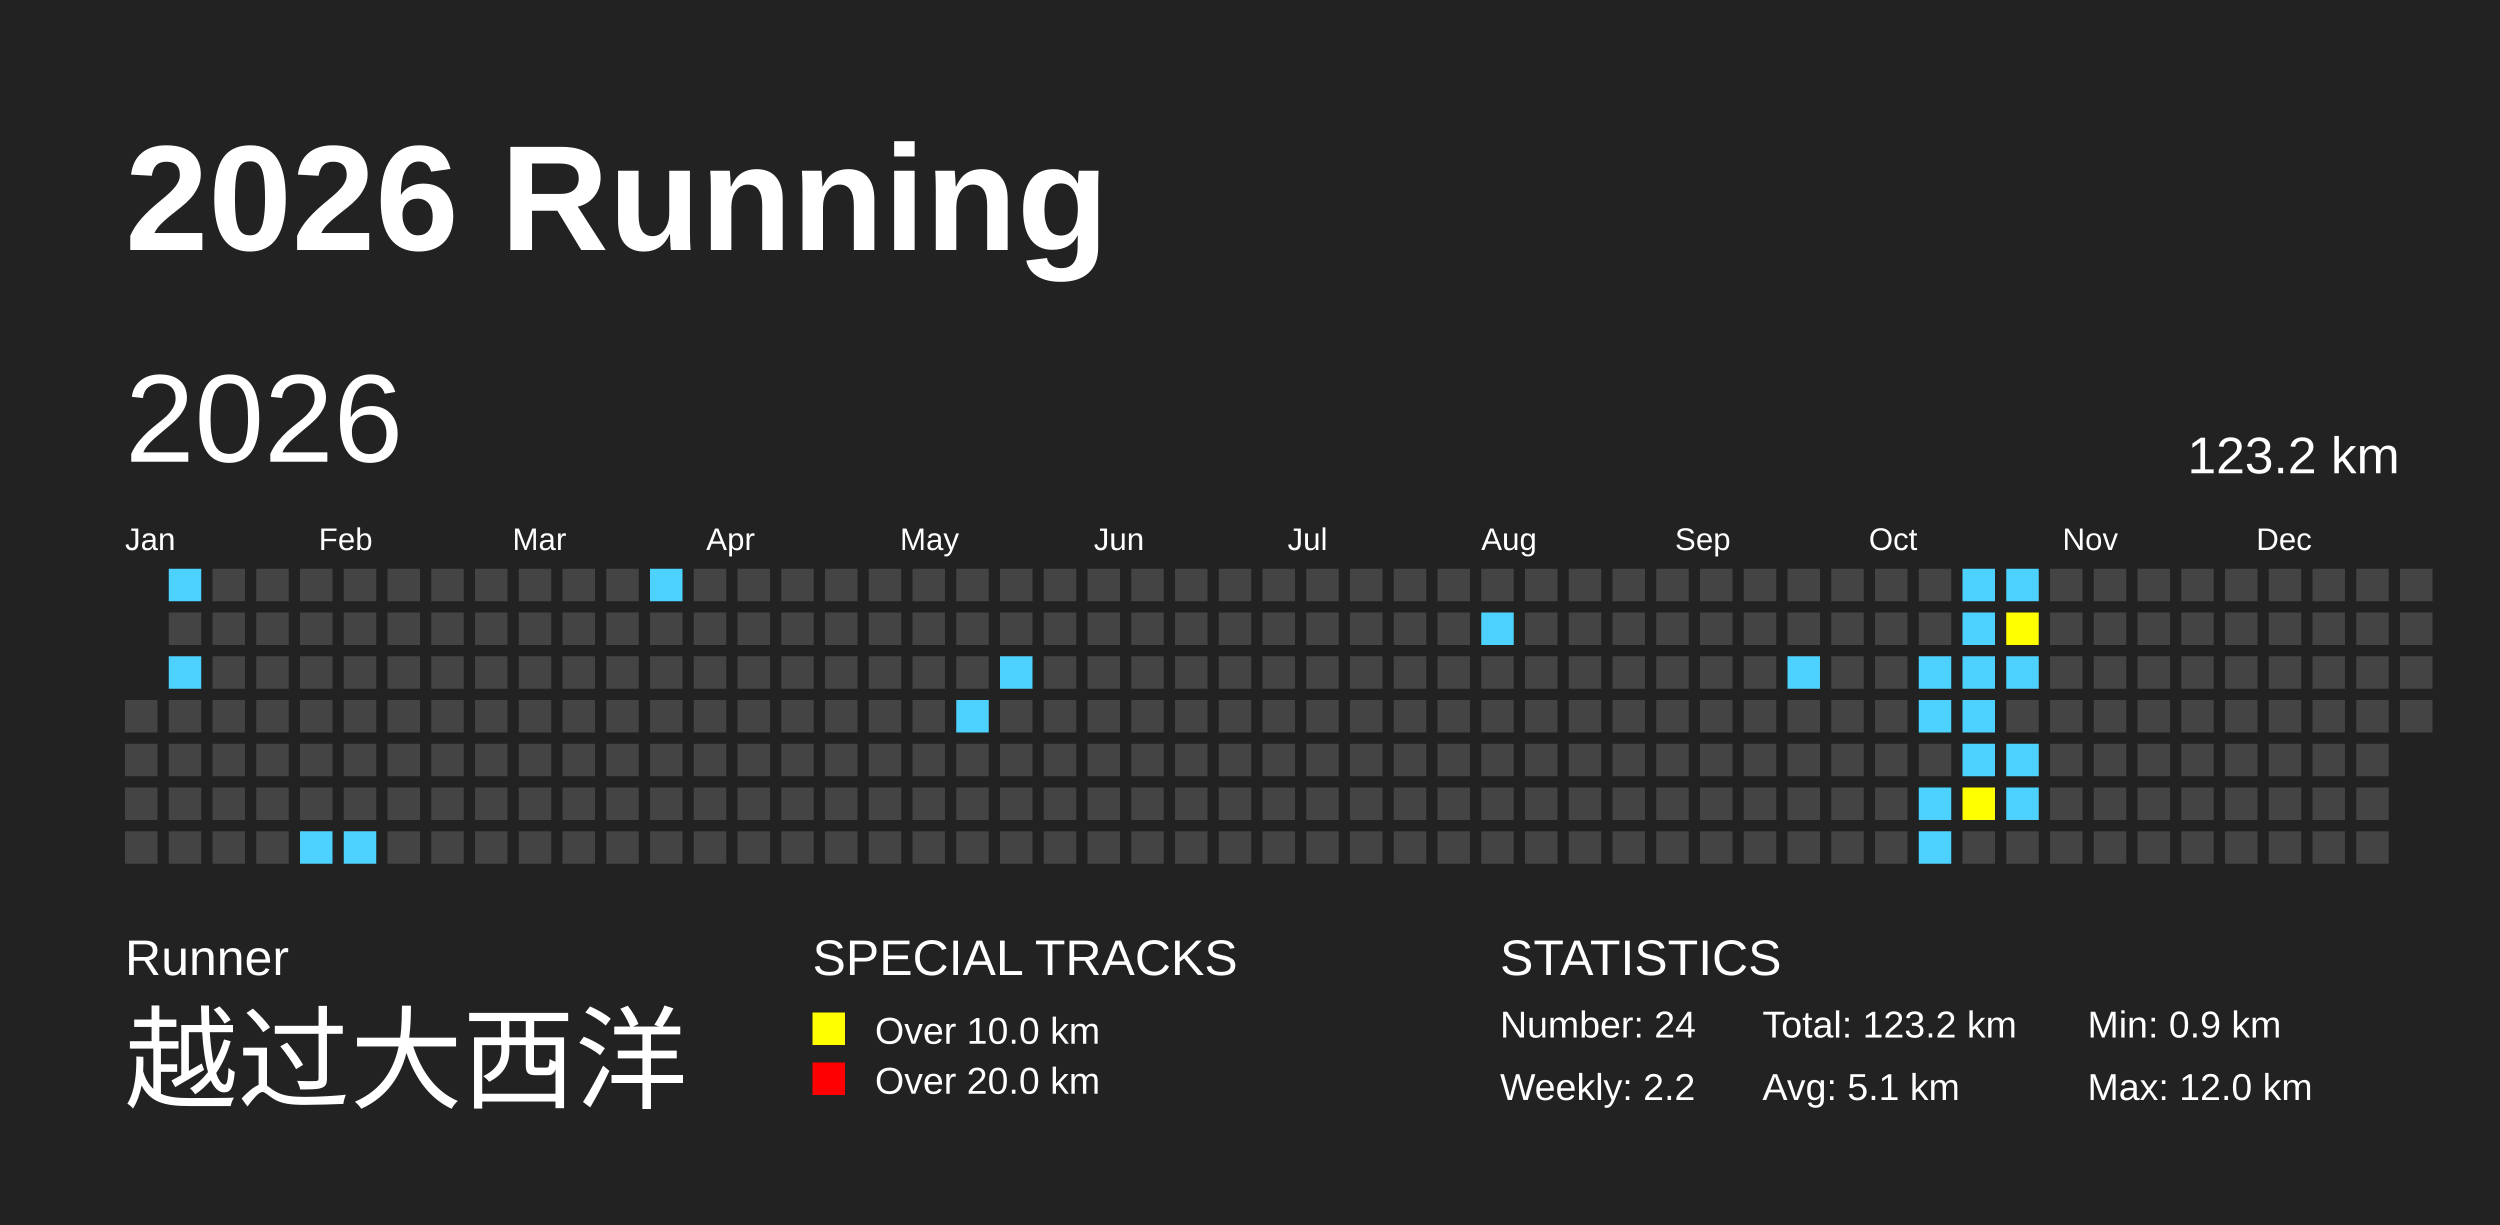
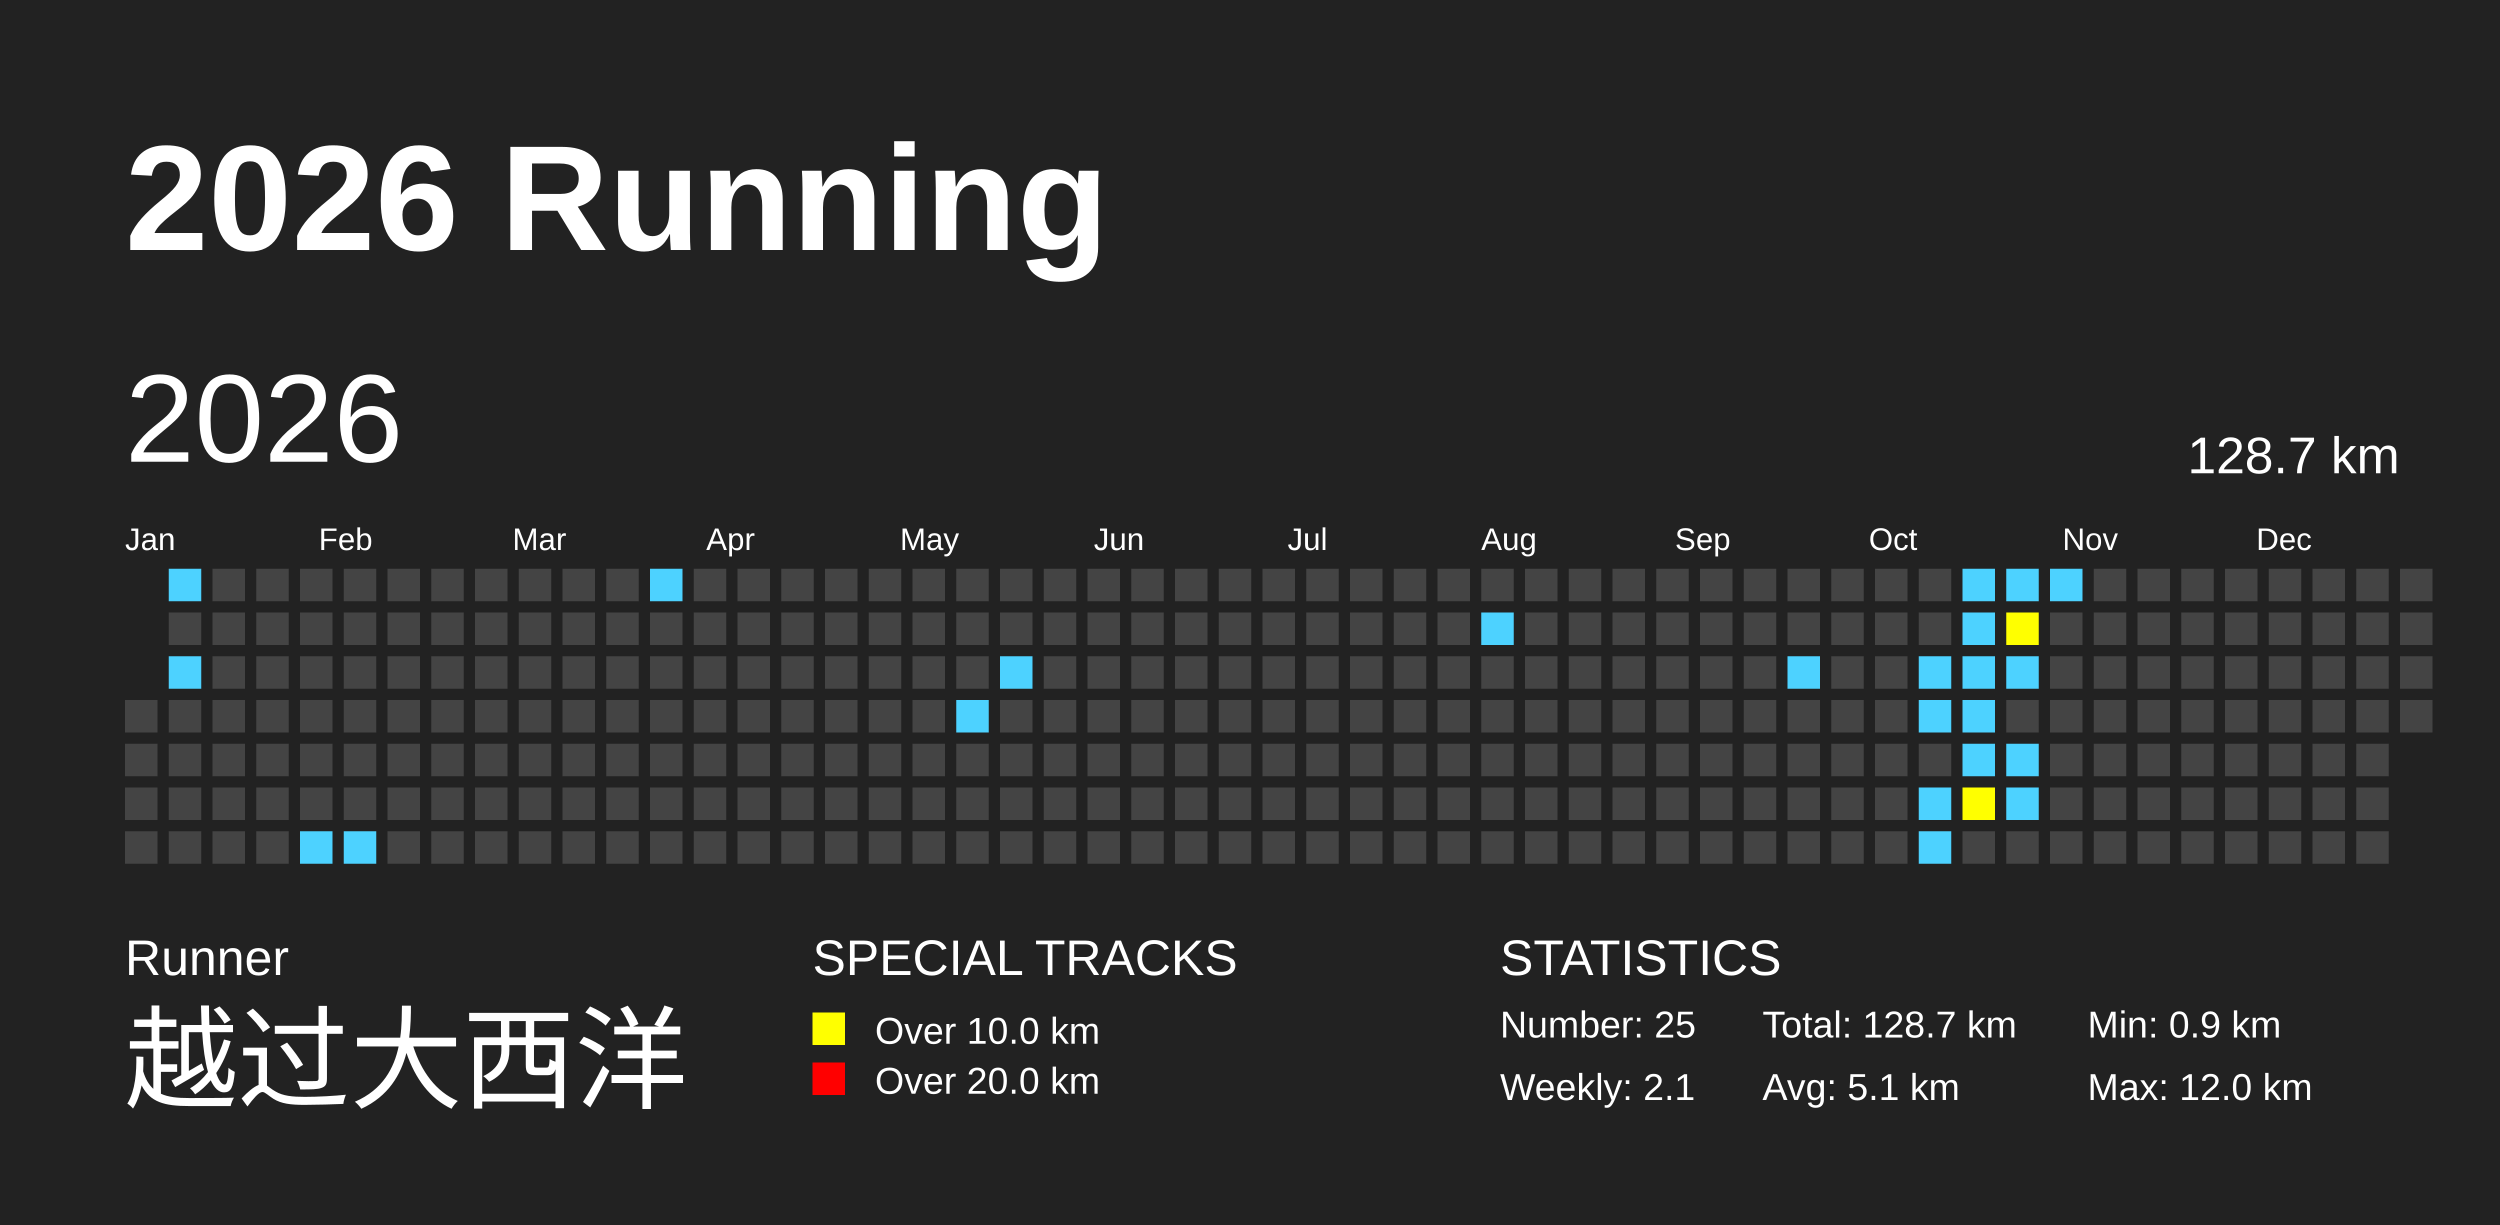
<svg xmlns="http://www.w3.org/2000/svg" baseProfile="full" height="98mm" version="1.1" viewBox="0,0,200,98" width="200mm">
  <defs>
    <pattern height="2" id="indoor-stripe" patternUnits="userSpaceOnUse" width="2">
      <line stroke="white" stroke-opacity="0.45" stroke-width="0.5" x1="0" x2="2" y1="2" y2="0" />
    </pattern>
  </defs>
  <rect fill="#222222" height="98" width="200" x="0" y="0" />
  <text fill="#FFFFFF" style="font-size:12px; font-family:Arial; font-weight:bold;" x="10" y="20">2026 Running</text>
  <text fill="#FFFFFF" style="font-size:4px; font-family:Arial" x="10" y="78">Runner</text>
  <text fill="#FFFFFF" style="font-size:9px; font-family:Arial" x="10" y="88">越过大西洋</text>
  <text fill="#FFFFFF" style="font-size:4px; font-family:Arial" x="65" y="78">SPECIAL TRACKS</text>
  <rect fill="yellow" height="2.6" width="2.6" x="65" y="81" />
  <text fill="#FFFFFF" style="font-size:3px; font-family:Arial" x="70" y="83.5">Over 10.0 km</text>
  <rect fill="red" height="2.6" width="2.6" x="65" y="85" />
  <text fill="#FFFFFF" style="font-size:3px; font-family:Arial" x="70" y="87.5">Over 20.0 km</text>
  <text fill="#FFFFFF" style="font-size:4px; font-family:Arial" x="120" y="78">STATISTICS</text>
-   <text fill="#FFFFFF" style="font-size:3px; font-family:Arial" x="120" y="83">Number: 24</text>
-   <text fill="#FFFFFF" style="font-size:3px; font-family:Arial" x="120" y="88">Weekly: 2.2</text>
-   <text fill="#FFFFFF" style="font-size:3px; font-family:Arial" x="141" y="83">Total: 123.2 km</text>
+   <text fill="#FFFFFF" style="font-size:3px; font-family:Arial" x="120" y="83">Number: 25</text>
+   <text fill="#FFFFFF" style="font-size:3px; font-family:Arial" x="120" y="88">Weekly: 2.1</text>
+   <text fill="#FFFFFF" style="font-size:3px; font-family:Arial" x="141" y="83">Total: 128.7 km</text>
  <text fill="#FFFFFF" style="font-size:3px; font-family:Arial" x="141" y="88">Avg: 5.1 km</text>
  <text fill="#FFFFFF" style="font-size:3px; font-family:Arial" x="167" y="83">Min: 0.9 km</text>
  <text fill="#FFFFFF" style="font-size:3px; font-family:Arial" x="167" y="88">Max: 12.0 km</text>
  <text dominant-baseline="hanging" fill="#FFFFFF" style="font-size:10.0px; font-family:Arial;" x="10" y="30">2026</text>
-   <text dominant-baseline="hanging" fill="#FFFFFF" style="font-size:4.125px; font-family:Arial;" x="175" y="35">123.2 km</text>
+   <text dominant-baseline="hanging" fill="#FFFFFF" style="font-size:4.125px; font-family:Arial;" x="175" y="35">128.7 km</text>
  <text fill="#FFFFFF" style="font-size:2.5px; font-family:Arial" x="10.0" y="44">Jan</text>
  <text fill="#FFFFFF" style="font-size:2.5px; font-family:Arial" x="25.5" y="44">Feb</text>
  <text fill="#FFFFFF" style="font-size:2.5px; font-family:Arial" x="41.0" y="44">Mar</text>
  <text fill="#FFFFFF" style="font-size:2.5px; font-family:Arial" x="56.5" y="44">Apr</text>
  <text fill="#FFFFFF" style="font-size:2.5px; font-family:Arial" x="72.0" y="44">May</text>
  <text fill="#FFFFFF" style="font-size:2.5px; font-family:Arial" x="87.5" y="44">Jun</text>
  <text fill="#FFFFFF" style="font-size:2.5px; font-family:Arial" x="103.0" y="44">Jul</text>
  <text fill="#FFFFFF" style="font-size:2.5px; font-family:Arial" x="118.5" y="44">Aug</text>
  <text fill="#FFFFFF" style="font-size:2.5px; font-family:Arial" x="134.0" y="44">Sep</text>
  <text fill="#FFFFFF" style="font-size:2.5px; font-family:Arial" x="149.5" y="44">Oct</text>
  <text fill="#FFFFFF" style="font-size:2.5px; font-family:Arial" x="165.0" y="44">Nov</text>
  <text fill="#FFFFFF" style="font-size:2.5px; font-family:Arial" x="180.5" y="44">Dec</text>
  <rect fill="#444444" height="2.6" width="2.6" x="10.0" y="56.0" />
  <rect fill="#444444" height="2.6" width="2.6" x="10.0" y="59.5" />
  <rect fill="#444444" height="2.6" width="2.6" x="10.0" y="63.0" />
  <rect fill="#444444" height="2.6" width="2.6" x="10.0" y="66.5" />
  <rect fill="#4DD2FF" height="2.6" width="2.6" x="13.5" y="45.5" />
  <rect fill="#444444" height="2.6" width="2.6" x="13.5" y="49.0" />
  <rect fill="#4DD2FF" height="2.6" width="2.6" x="13.5" y="52.5" />
  <rect fill="#444444" height="2.6" width="2.6" x="13.5" y="56.0" />
  <rect fill="#444444" height="2.6" width="2.6" x="13.5" y="59.5" />
  <rect fill="#444444" height="2.6" width="2.6" x="13.5" y="63.0" />
  <rect fill="#444444" height="2.6" width="2.6" x="13.5" y="66.5" />
  <rect fill="#444444" height="2.6" width="2.6" x="17.0" y="45.5" />
  <rect fill="#444444" height="2.6" width="2.6" x="17.0" y="49.0" />
  <rect fill="#444444" height="2.6" width="2.6" x="17.0" y="52.5" />
  <rect fill="#444444" height="2.6" width="2.6" x="17.0" y="56.0" />
  <rect fill="#444444" height="2.6" width="2.6" x="17.0" y="59.5" />
  <rect fill="#444444" height="2.6" width="2.6" x="17.0" y="63.0" />
  <rect fill="#444444" height="2.6" width="2.6" x="17.0" y="66.5" />
  <rect fill="#444444" height="2.6" width="2.6" x="20.5" y="45.5" />
  <rect fill="#444444" height="2.6" width="2.6" x="20.5" y="49.0" />
  <rect fill="#444444" height="2.6" width="2.6" x="20.5" y="52.5" />
  <rect fill="#444444" height="2.6" width="2.6" x="20.5" y="56.0" />
  <rect fill="#444444" height="2.6" width="2.6" x="20.5" y="59.5" />
  <rect fill="#444444" height="2.6" width="2.6" x="20.5" y="63.0" />
  <rect fill="#444444" height="2.6" width="2.6" x="20.5" y="66.5" />
  <rect fill="#444444" height="2.6" width="2.6" x="24.0" y="45.5" />
  <rect fill="#444444" height="2.6" width="2.6" x="24.0" y="49.0" />
  <rect fill="#444444" height="2.6" width="2.6" x="24.0" y="52.5" />
  <rect fill="#444444" height="2.6" width="2.6" x="24.0" y="56.0" />
  <rect fill="#444444" height="2.6" width="2.6" x="24.0" y="59.5" />
  <rect fill="#444444" height="2.6" width="2.6" x="24.0" y="63.0" />
  <rect fill="#4DD2FF" height="2.6" width="2.6" x="24.0" y="66.5" />
  <rect fill="#444444" height="2.6" width="2.6" x="27.5" y="45.5" />
  <rect fill="#444444" height="2.6" width="2.6" x="27.5" y="49.0" />
  <rect fill="#444444" height="2.6" width="2.6" x="27.5" y="52.5" />
  <rect fill="#444444" height="2.6" width="2.6" x="27.5" y="56.0" />
  <rect fill="#444444" height="2.6" width="2.6" x="27.5" y="59.5" />
  <rect fill="#444444" height="2.6" width="2.6" x="27.5" y="63.0" />
  <rect fill="#4DD2FF" height="2.6" width="2.6" x="27.5" y="66.5" />
  <rect fill="#444444" height="2.6" width="2.6" x="31.0" y="45.5" />
  <rect fill="#444444" height="2.6" width="2.6" x="31.0" y="49.0" />
  <rect fill="#444444" height="2.6" width="2.6" x="31.0" y="52.5" />
  <rect fill="#444444" height="2.6" width="2.6" x="31.0" y="56.0" />
  <rect fill="#444444" height="2.6" width="2.6" x="31.0" y="59.5" />
  <rect fill="#444444" height="2.6" width="2.6" x="31.0" y="63.0" />
  <rect fill="#444444" height="2.6" width="2.6" x="31.0" y="66.5" />
  <rect fill="#444444" height="2.6" width="2.6" x="34.5" y="45.5" />
  <rect fill="#444444" height="2.6" width="2.6" x="34.5" y="49.0" />
  <rect fill="#444444" height="2.6" width="2.6" x="34.5" y="52.5" />
  <rect fill="#444444" height="2.6" width="2.6" x="34.5" y="56.0" />
  <rect fill="#444444" height="2.6" width="2.6" x="34.5" y="59.5" />
  <rect fill="#444444" height="2.6" width="2.6" x="34.5" y="63.0" />
  <rect fill="#444444" height="2.6" width="2.6" x="34.5" y="66.5" />
  <rect fill="#444444" height="2.6" width="2.6" x="38.0" y="45.5" />
  <rect fill="#444444" height="2.6" width="2.6" x="38.0" y="49.0" />
  <rect fill="#444444" height="2.6" width="2.6" x="38.0" y="52.5" />
  <rect fill="#444444" height="2.6" width="2.6" x="38.0" y="56.0" />
  <rect fill="#444444" height="2.6" width="2.6" x="38.0" y="59.5" />
  <rect fill="#444444" height="2.6" width="2.6" x="38.0" y="63.0" />
  <rect fill="#444444" height="2.6" width="2.6" x="38.0" y="66.5" />
  <rect fill="#444444" height="2.6" width="2.6" x="41.5" y="45.5" />
  <rect fill="#444444" height="2.6" width="2.6" x="41.5" y="49.0" />
  <rect fill="#444444" height="2.6" width="2.6" x="41.5" y="52.5" />
  <rect fill="#444444" height="2.6" width="2.6" x="41.5" y="56.0" />
  <rect fill="#444444" height="2.6" width="2.6" x="41.5" y="59.5" />
  <rect fill="#444444" height="2.6" width="2.6" x="41.5" y="63.0" />
  <rect fill="#444444" height="2.6" width="2.6" x="41.5" y="66.5" />
  <rect fill="#444444" height="2.6" width="2.6" x="45.0" y="45.5" />
  <rect fill="#444444" height="2.6" width="2.6" x="45.0" y="49.0" />
  <rect fill="#444444" height="2.6" width="2.6" x="45.0" y="52.5" />
  <rect fill="#444444" height="2.6" width="2.6" x="45.0" y="56.0" />
  <rect fill="#444444" height="2.6" width="2.6" x="45.0" y="59.5" />
  <rect fill="#444444" height="2.6" width="2.6" x="45.0" y="63.0" />
  <rect fill="#444444" height="2.6" width="2.6" x="45.0" y="66.5" />
  <rect fill="#444444" height="2.6" width="2.6" x="48.5" y="45.5" />
  <rect fill="#444444" height="2.6" width="2.6" x="48.5" y="49.0" />
  <rect fill="#444444" height="2.6" width="2.6" x="48.5" y="52.5" />
  <rect fill="#444444" height="2.6" width="2.6" x="48.5" y="56.0" />
  <rect fill="#444444" height="2.6" width="2.6" x="48.5" y="59.5" />
  <rect fill="#444444" height="2.6" width="2.6" x="48.5" y="63.0" />
  <rect fill="#444444" height="2.6" width="2.6" x="48.5" y="66.5" />
  <rect fill="#4DD2FF" height="2.6" width="2.6" x="52.0" y="45.5" />
  <rect fill="#444444" height="2.6" width="2.6" x="52.0" y="49.0" />
  <rect fill="#444444" height="2.6" width="2.6" x="52.0" y="52.5" />
  <rect fill="#444444" height="2.6" width="2.6" x="52.0" y="56.0" />
  <rect fill="#444444" height="2.6" width="2.6" x="52.0" y="59.5" />
  <rect fill="#444444" height="2.6" width="2.6" x="52.0" y="63.0" />
  <rect fill="#444444" height="2.6" width="2.6" x="52.0" y="66.5" />
  <rect fill="#444444" height="2.6" width="2.6" x="55.5" y="45.5" />
  <rect fill="#444444" height="2.6" width="2.6" x="55.5" y="49.0" />
  <rect fill="#444444" height="2.6" width="2.6" x="55.5" y="52.5" />
  <rect fill="#444444" height="2.6" width="2.6" x="55.5" y="56.0" />
  <rect fill="#444444" height="2.6" width="2.6" x="55.5" y="59.5" />
  <rect fill="#444444" height="2.6" width="2.6" x="55.5" y="63.0" />
  <rect fill="#444444" height="2.6" width="2.6" x="55.5" y="66.5" />
  <rect fill="#444444" height="2.6" width="2.6" x="59.0" y="45.5" />
  <rect fill="#444444" height="2.6" width="2.6" x="59.0" y="49.0" />
  <rect fill="#444444" height="2.6" width="2.6" x="59.0" y="52.5" />
  <rect fill="#444444" height="2.6" width="2.6" x="59.0" y="56.0" />
  <rect fill="#444444" height="2.6" width="2.6" x="59.0" y="59.5" />
  <rect fill="#444444" height="2.6" width="2.6" x="59.0" y="63.0" />
  <rect fill="#444444" height="2.6" width="2.6" x="59.0" y="66.5" />
  <rect fill="#444444" height="2.6" width="2.6" x="62.5" y="45.5" />
  <rect fill="#444444" height="2.6" width="2.6" x="62.5" y="49.0" />
  <rect fill="#444444" height="2.6" width="2.6" x="62.5" y="52.5" />
  <rect fill="#444444" height="2.6" width="2.6" x="62.5" y="56.0" />
  <rect fill="#444444" height="2.6" width="2.6" x="62.5" y="59.5" />
  <rect fill="#444444" height="2.6" width="2.6" x="62.5" y="63.0" />
  <rect fill="#444444" height="2.6" width="2.6" x="62.5" y="66.5" />
  <rect fill="#444444" height="2.6" width="2.6" x="66.0" y="45.5" />
  <rect fill="#444444" height="2.6" width="2.6" x="66.0" y="49.0" />
  <rect fill="#444444" height="2.6" width="2.6" x="66.0" y="52.5" />
  <rect fill="#444444" height="2.6" width="2.6" x="66.0" y="56.0" />
  <rect fill="#444444" height="2.6" width="2.6" x="66.0" y="59.5" />
  <rect fill="#444444" height="2.6" width="2.6" x="66.0" y="63.0" />
  <rect fill="#444444" height="2.6" width="2.6" x="66.0" y="66.5" />
  <rect fill="#444444" height="2.6" width="2.6" x="69.5" y="45.5" />
  <rect fill="#444444" height="2.6" width="2.6" x="69.5" y="49.0" />
  <rect fill="#444444" height="2.6" width="2.6" x="69.5" y="52.5" />
  <rect fill="#444444" height="2.6" width="2.6" x="69.5" y="56.0" />
  <rect fill="#444444" height="2.6" width="2.6" x="69.5" y="59.5" />
  <rect fill="#444444" height="2.6" width="2.6" x="69.5" y="63.0" />
  <rect fill="#444444" height="2.6" width="2.6" x="69.5" y="66.5" />
  <rect fill="#444444" height="2.6" width="2.6" x="73.0" y="45.5" />
  <rect fill="#444444" height="2.6" width="2.6" x="73.0" y="49.0" />
  <rect fill="#444444" height="2.6" width="2.6" x="73.0" y="52.5" />
  <rect fill="#444444" height="2.6" width="2.6" x="73.0" y="56.0" />
  <rect fill="#444444" height="2.6" width="2.6" x="73.0" y="59.5" />
  <rect fill="#444444" height="2.6" width="2.6" x="73.0" y="63.0" />
  <rect fill="#444444" height="2.6" width="2.6" x="73.0" y="66.5" />
  <rect fill="#444444" height="2.6" width="2.6" x="76.5" y="45.5" />
  <rect fill="#444444" height="2.6" width="2.6" x="76.5" y="49.0" />
  <rect fill="#444444" height="2.6" width="2.6" x="76.5" y="52.5" />
  <rect fill="#4DD2FF" height="2.6" width="2.6" x="76.5" y="56.0" />
  <rect fill="#444444" height="2.6" width="2.6" x="76.5" y="59.5" />
  <rect fill="#444444" height="2.6" width="2.6" x="76.5" y="63.0" />
  <rect fill="#444444" height="2.6" width="2.6" x="76.5" y="66.5" />
  <rect fill="#444444" height="2.6" width="2.6" x="80.0" y="45.5" />
  <rect fill="#444444" height="2.6" width="2.6" x="80.0" y="49.0" />
  <rect fill="#4DD2FF" height="2.6" width="2.6" x="80.0" y="52.5" />
  <rect fill="#444444" height="2.6" width="2.6" x="80.0" y="56.0" />
  <rect fill="#444444" height="2.6" width="2.6" x="80.0" y="59.5" />
  <rect fill="#444444" height="2.6" width="2.6" x="80.0" y="63.0" />
  <rect fill="#444444" height="2.6" width="2.6" x="80.0" y="66.5" />
  <rect fill="#444444" height="2.6" width="2.6" x="83.5" y="45.5" />
  <rect fill="#444444" height="2.6" width="2.6" x="83.5" y="49.0" />
  <rect fill="#444444" height="2.6" width="2.6" x="83.5" y="52.5" />
  <rect fill="#444444" height="2.6" width="2.6" x="83.5" y="56.0" />
  <rect fill="#444444" height="2.6" width="2.6" x="83.5" y="59.5" />
  <rect fill="#444444" height="2.6" width="2.6" x="83.5" y="63.0" />
  <rect fill="#444444" height="2.6" width="2.6" x="83.5" y="66.5" />
  <rect fill="#444444" height="2.6" width="2.6" x="87.0" y="45.5" />
  <rect fill="#444444" height="2.6" width="2.6" x="87.0" y="49.0" />
  <rect fill="#444444" height="2.6" width="2.6" x="87.0" y="52.5" />
  <rect fill="#444444" height="2.6" width="2.6" x="87.0" y="56.0" />
  <rect fill="#444444" height="2.6" width="2.6" x="87.0" y="59.5" />
  <rect fill="#444444" height="2.6" width="2.6" x="87.0" y="63.0" />
  <rect fill="#444444" height="2.6" width="2.6" x="87.0" y="66.5" />
  <rect fill="#444444" height="2.6" width="2.6" x="90.5" y="45.5" />
  <rect fill="#444444" height="2.6" width="2.6" x="90.5" y="49.0" />
  <rect fill="#444444" height="2.6" width="2.6" x="90.5" y="52.5" />
  <rect fill="#444444" height="2.6" width="2.6" x="90.5" y="56.0" />
  <rect fill="#444444" height="2.6" width="2.6" x="90.5" y="59.5" />
  <rect fill="#444444" height="2.6" width="2.6" x="90.5" y="63.0" />
  <rect fill="#444444" height="2.6" width="2.6" x="90.5" y="66.5" />
  <rect fill="#444444" height="2.6" width="2.6" x="94.0" y="45.5" />
  <rect fill="#444444" height="2.6" width="2.6" x="94.0" y="49.0" />
  <rect fill="#444444" height="2.6" width="2.6" x="94.0" y="52.5" />
  <rect fill="#444444" height="2.6" width="2.6" x="94.0" y="56.0" />
  <rect fill="#444444" height="2.6" width="2.6" x="94.0" y="59.5" />
  <rect fill="#444444" height="2.6" width="2.6" x="94.0" y="63.0" />
  <rect fill="#444444" height="2.6" width="2.6" x="94.0" y="66.5" />
  <rect fill="#444444" height="2.6" width="2.6" x="97.5" y="45.5" />
  <rect fill="#444444" height="2.6" width="2.6" x="97.5" y="49.0" />
  <rect fill="#444444" height="2.6" width="2.6" x="97.5" y="52.5" />
  <rect fill="#444444" height="2.6" width="2.6" x="97.5" y="56.0" />
  <rect fill="#444444" height="2.6" width="2.6" x="97.5" y="59.5" />
  <rect fill="#444444" height="2.6" width="2.6" x="97.5" y="63.0" />
  <rect fill="#444444" height="2.6" width="2.6" x="97.5" y="66.5" />
  <rect fill="#444444" height="2.6" width="2.6" x="101.0" y="45.5" />
  <rect fill="#444444" height="2.6" width="2.6" x="101.0" y="49.0" />
  <rect fill="#444444" height="2.6" width="2.6" x="101.0" y="52.5" />
  <rect fill="#444444" height="2.6" width="2.6" x="101.0" y="56.0" />
  <rect fill="#444444" height="2.6" width="2.6" x="101.0" y="59.5" />
  <rect fill="#444444" height="2.6" width="2.6" x="101.0" y="63.0" />
  <rect fill="#444444" height="2.6" width="2.6" x="101.0" y="66.5" />
  <rect fill="#444444" height="2.6" width="2.6" x="104.5" y="45.5" />
  <rect fill="#444444" height="2.6" width="2.6" x="104.5" y="49.0" />
  <rect fill="#444444" height="2.6" width="2.6" x="104.5" y="52.5" />
  <rect fill="#444444" height="2.6" width="2.6" x="104.5" y="56.0" />
  <rect fill="#444444" height="2.6" width="2.6" x="104.5" y="59.5" />
  <rect fill="#444444" height="2.6" width="2.6" x="104.5" y="63.0" />
  <rect fill="#444444" height="2.6" width="2.6" x="104.5" y="66.5" />
  <rect fill="#444444" height="2.6" width="2.6" x="108.0" y="45.5" />
  <rect fill="#444444" height="2.6" width="2.6" x="108.0" y="49.0" />
  <rect fill="#444444" height="2.6" width="2.6" x="108.0" y="52.5" />
  <rect fill="#444444" height="2.6" width="2.6" x="108.0" y="56.0" />
  <rect fill="#444444" height="2.6" width="2.6" x="108.0" y="59.5" />
  <rect fill="#444444" height="2.6" width="2.6" x="108.0" y="63.0" />
  <rect fill="#444444" height="2.6" width="2.6" x="108.0" y="66.5" />
  <rect fill="#444444" height="2.6" width="2.6" x="111.5" y="45.5" />
  <rect fill="#444444" height="2.6" width="2.6" x="111.5" y="49.0" />
  <rect fill="#444444" height="2.6" width="2.6" x="111.5" y="52.5" />
  <rect fill="#444444" height="2.6" width="2.6" x="111.5" y="56.0" />
  <rect fill="#444444" height="2.6" width="2.6" x="111.5" y="59.5" />
  <rect fill="#444444" height="2.6" width="2.6" x="111.5" y="63.0" />
  <rect fill="#444444" height="2.6" width="2.6" x="111.5" y="66.5" />
  <rect fill="#444444" height="2.6" width="2.6" x="115.0" y="45.5" />
  <rect fill="#444444" height="2.6" width="2.6" x="115.0" y="49.0" />
  <rect fill="#444444" height="2.6" width="2.6" x="115.0" y="52.5" />
  <rect fill="#444444" height="2.6" width="2.6" x="115.0" y="56.0" />
  <rect fill="#444444" height="2.6" width="2.6" x="115.0" y="59.5" />
  <rect fill="#444444" height="2.6" width="2.6" x="115.0" y="63.0" />
  <rect fill="#444444" height="2.6" width="2.6" x="115.0" y="66.5" />
  <rect fill="#444444" height="2.6" width="2.6" x="118.5" y="45.5" />
  <rect fill="#4DD2FF" height="2.6" width="2.6" x="118.5" y="49.0" />
  <rect fill="#444444" height="2.6" width="2.6" x="118.5" y="52.5" />
  <rect fill="#444444" height="2.6" width="2.6" x="118.5" y="56.0" />
  <rect fill="#444444" height="2.6" width="2.6" x="118.5" y="59.5" />
  <rect fill="#444444" height="2.6" width="2.6" x="118.5" y="63.0" />
  <rect fill="#444444" height="2.6" width="2.6" x="118.5" y="66.5" />
  <rect fill="#444444" height="2.6" width="2.6" x="122.0" y="45.5" />
  <rect fill="#444444" height="2.6" width="2.6" x="122.0" y="49.0" />
  <rect fill="#444444" height="2.6" width="2.6" x="122.0" y="52.5" />
  <rect fill="#444444" height="2.6" width="2.6" x="122.0" y="56.0" />
  <rect fill="#444444" height="2.6" width="2.6" x="122.0" y="59.5" />
  <rect fill="#444444" height="2.6" width="2.6" x="122.0" y="63.0" />
  <rect fill="#444444" height="2.6" width="2.6" x="122.0" y="66.5" />
  <rect fill="#444444" height="2.6" width="2.6" x="125.5" y="45.5" />
  <rect fill="#444444" height="2.6" width="2.6" x="125.5" y="49.0" />
  <rect fill="#444444" height="2.6" width="2.6" x="125.5" y="52.5" />
  <rect fill="#444444" height="2.6" width="2.6" x="125.5" y="56.0" />
  <rect fill="#444444" height="2.6" width="2.6" x="125.5" y="59.5" />
  <rect fill="#444444" height="2.6" width="2.6" x="125.5" y="63.0" />
  <rect fill="#444444" height="2.6" width="2.6" x="125.5" y="66.5" />
  <rect fill="#444444" height="2.6" width="2.6" x="129.0" y="45.5" />
  <rect fill="#444444" height="2.6" width="2.6" x="129.0" y="49.0" />
  <rect fill="#444444" height="2.6" width="2.6" x="129.0" y="52.5" />
  <rect fill="#444444" height="2.6" width="2.6" x="129.0" y="56.0" />
  <rect fill="#444444" height="2.6" width="2.6" x="129.0" y="59.5" />
  <rect fill="#444444" height="2.6" width="2.6" x="129.0" y="63.0" />
  <rect fill="#444444" height="2.6" width="2.6" x="129.0" y="66.5" />
  <rect fill="#444444" height="2.6" width="2.6" x="132.5" y="45.5" />
  <rect fill="#444444" height="2.6" width="2.6" x="132.5" y="49.0" />
  <rect fill="#444444" height="2.6" width="2.6" x="132.5" y="52.5" />
  <rect fill="#444444" height="2.6" width="2.6" x="132.5" y="56.0" />
  <rect fill="#444444" height="2.6" width="2.6" x="132.5" y="59.5" />
  <rect fill="#444444" height="2.6" width="2.6" x="132.5" y="63.0" />
  <rect fill="#444444" height="2.6" width="2.6" x="132.5" y="66.5" />
  <rect fill="#444444" height="2.6" width="2.6" x="136.0" y="45.5" />
  <rect fill="#444444" height="2.6" width="2.6" x="136.0" y="49.0" />
  <rect fill="#444444" height="2.6" width="2.6" x="136.0" y="52.5" />
  <rect fill="#444444" height="2.6" width="2.6" x="136.0" y="56.0" />
  <rect fill="#444444" height="2.6" width="2.6" x="136.0" y="59.5" />
  <rect fill="#444444" height="2.6" width="2.6" x="136.0" y="63.0" />
  <rect fill="#444444" height="2.6" width="2.6" x="136.0" y="66.5" />
  <rect fill="#444444" height="2.6" width="2.6" x="139.5" y="45.5" />
  <rect fill="#444444" height="2.6" width="2.6" x="139.5" y="49.0" />
  <rect fill="#444444" height="2.6" width="2.6" x="139.5" y="52.5" />
  <rect fill="#444444" height="2.6" width="2.6" x="139.5" y="56.0" />
  <rect fill="#444444" height="2.6" width="2.6" x="139.5" y="59.5" />
  <rect fill="#444444" height="2.6" width="2.6" x="139.5" y="63.0" />
  <rect fill="#444444" height="2.6" width="2.6" x="139.5" y="66.5" />
  <rect fill="#444444" height="2.6" width="2.6" x="143.0" y="45.5" />
  <rect fill="#444444" height="2.6" width="2.6" x="143.0" y="49.0" />
  <rect fill="#4DD2FF" height="2.6" width="2.6" x="143.0" y="52.5" />
  <rect fill="#444444" height="2.6" width="2.6" x="143.0" y="56.0" />
  <rect fill="#444444" height="2.6" width="2.6" x="143.0" y="59.5" />
  <rect fill="#444444" height="2.6" width="2.6" x="143.0" y="63.0" />
  <rect fill="#444444" height="2.6" width="2.6" x="143.0" y="66.5" />
  <rect fill="#444444" height="2.6" width="2.6" x="146.5" y="45.5" />
  <rect fill="#444444" height="2.6" width="2.6" x="146.5" y="49.0" />
  <rect fill="#444444" height="2.6" width="2.6" x="146.5" y="52.5" />
  <rect fill="#444444" height="2.6" width="2.6" x="146.5" y="56.0" />
  <rect fill="#444444" height="2.6" width="2.6" x="146.5" y="59.5" />
  <rect fill="#444444" height="2.6" width="2.6" x="146.5" y="63.0" />
  <rect fill="#444444" height="2.6" width="2.6" x="146.5" y="66.5" />
  <rect fill="#444444" height="2.6" width="2.6" x="150.0" y="45.5" />
  <rect fill="#444444" height="2.6" width="2.6" x="150.0" y="49.0" />
  <rect fill="#444444" height="2.6" width="2.6" x="150.0" y="52.5" />
  <rect fill="#444444" height="2.6" width="2.6" x="150.0" y="56.0" />
  <rect fill="#444444" height="2.6" width="2.6" x="150.0" y="59.5" />
  <rect fill="#444444" height="2.6" width="2.6" x="150.0" y="63.0" />
  <rect fill="#444444" height="2.6" width="2.6" x="150.0" y="66.5" />
  <rect fill="#444444" height="2.6" width="2.6" x="153.5" y="45.5" />
  <rect fill="#444444" height="2.6" width="2.6" x="153.5" y="49.0" />
  <rect fill="#4DD2FF" height="2.6" width="2.6" x="153.5" y="52.5" />
  <rect fill="#4DD2FF" height="2.6" width="2.6" x="153.5" y="56.0" />
  <rect fill="#444444" height="2.6" width="2.6" x="153.5" y="59.5" />
  <rect fill="#4DD2FF" height="2.6" width="2.6" x="153.5" y="63.0" />
  <rect fill="#4DD2FF" height="2.6" width="2.6" x="153.5" y="66.5" />
  <rect fill="#4DD2FF" height="2.6" width="2.6" x="157.0" y="45.5" />
  <rect fill="#4DD2FF" height="2.6" width="2.6" x="157.0" y="49.0" />
  <rect fill="#4DD2FF" height="2.6" width="2.6" x="157.0" y="52.5" />
  <rect fill="#4DD2FF" height="2.6" width="2.6" x="157.0" y="56.0" />
  <rect fill="#4DD2FF" height="2.6" width="2.6" x="157.0" y="59.5" />
  <rect fill="yellow" height="2.6" width="2.6" x="157.0" y="63.0" />
  <rect fill="#444444" height="2.6" width="2.6" x="157.0" y="66.5" />
  <rect fill="#4DD2FF" height="2.6" width="2.6" x="160.5" y="45.5" />
  <rect fill="yellow" height="2.6" width="2.6" x="160.5" y="49.0" />
  <rect fill="#4DD2FF" height="2.6" width="2.6" x="160.5" y="52.5" />
  <rect fill="#444444" height="2.6" width="2.6" x="160.5" y="56.0" />
  <rect fill="#4DD2FF" height="2.6" width="2.6" x="160.5" y="59.5" />
  <rect fill="#4DD2FF" height="2.6" width="2.6" x="160.5" y="63.0" />
  <rect fill="#444444" height="2.6" width="2.6" x="160.5" y="66.5" />
-   <rect fill="#444444" height="2.6" width="2.6" x="164.0" y="45.5" />
+   <rect fill="#4DD2FF" height="2.6" width="2.6" x="164.0" y="45.5" />
  <rect fill="#444444" height="2.6" width="2.6" x="164.0" y="49.0" />
  <rect fill="#444444" height="2.6" width="2.6" x="164.0" y="52.5" />
  <rect fill="#444444" height="2.6" width="2.6" x="164.0" y="56.0" />
  <rect fill="#444444" height="2.6" width="2.6" x="164.0" y="59.5" />
  <rect fill="#444444" height="2.6" width="2.6" x="164.0" y="63.0" />
  <rect fill="#444444" height="2.6" width="2.6" x="164.0" y="66.5" />
  <rect fill="#444444" height="2.6" width="2.6" x="167.5" y="45.5" />
  <rect fill="#444444" height="2.6" width="2.6" x="167.5" y="49.0" />
  <rect fill="#444444" height="2.6" width="2.6" x="167.5" y="52.5" />
  <rect fill="#444444" height="2.6" width="2.6" x="167.5" y="56.0" />
  <rect fill="#444444" height="2.6" width="2.6" x="167.5" y="59.5" />
  <rect fill="#444444" height="2.6" width="2.6" x="167.5" y="63.0" />
  <rect fill="#444444" height="2.6" width="2.6" x="167.5" y="66.5" />
  <rect fill="#444444" height="2.6" width="2.6" x="171.0" y="45.5" />
  <rect fill="#444444" height="2.6" width="2.6" x="171.0" y="49.0" />
  <rect fill="#444444" height="2.6" width="2.6" x="171.0" y="52.5" />
  <rect fill="#444444" height="2.6" width="2.6" x="171.0" y="56.0" />
  <rect fill="#444444" height="2.6" width="2.6" x="171.0" y="59.5" />
  <rect fill="#444444" height="2.6" width="2.6" x="171.0" y="63.0" />
  <rect fill="#444444" height="2.6" width="2.6" x="171.0" y="66.5" />
  <rect fill="#444444" height="2.6" width="2.6" x="174.5" y="45.5" />
  <rect fill="#444444" height="2.6" width="2.6" x="174.5" y="49.0" />
  <rect fill="#444444" height="2.6" width="2.6" x="174.5" y="52.5" />
  <rect fill="#444444" height="2.6" width="2.6" x="174.5" y="56.0" />
  <rect fill="#444444" height="2.6" width="2.6" x="174.5" y="59.5" />
  <rect fill="#444444" height="2.6" width="2.6" x="174.5" y="63.0" />
  <rect fill="#444444" height="2.6" width="2.6" x="174.5" y="66.5" />
  <rect fill="#444444" height="2.6" width="2.6" x="178.0" y="45.5" />
  <rect fill="#444444" height="2.6" width="2.6" x="178.0" y="49.0" />
  <rect fill="#444444" height="2.6" width="2.6" x="178.0" y="52.5" />
  <rect fill="#444444" height="2.6" width="2.6" x="178.0" y="56.0" />
  <rect fill="#444444" height="2.6" width="2.6" x="178.0" y="59.5" />
  <rect fill="#444444" height="2.6" width="2.6" x="178.0" y="63.0" />
  <rect fill="#444444" height="2.6" width="2.6" x="178.0" y="66.5" />
  <rect fill="#444444" height="2.6" width="2.6" x="181.5" y="45.5" />
  <rect fill="#444444" height="2.6" width="2.6" x="181.5" y="49.0" />
  <rect fill="#444444" height="2.6" width="2.6" x="181.5" y="52.5" />
  <rect fill="#444444" height="2.6" width="2.6" x="181.5" y="56.0" />
  <rect fill="#444444" height="2.6" width="2.6" x="181.5" y="59.5" />
  <rect fill="#444444" height="2.6" width="2.6" x="181.5" y="63.0" />
  <rect fill="#444444" height="2.6" width="2.6" x="181.5" y="66.5" />
  <rect fill="#444444" height="2.6" width="2.6" x="185.0" y="45.5" />
  <rect fill="#444444" height="2.6" width="2.6" x="185.0" y="49.0" />
  <rect fill="#444444" height="2.6" width="2.6" x="185.0" y="52.5" />
  <rect fill="#444444" height="2.6" width="2.6" x="185.0" y="56.0" />
  <rect fill="#444444" height="2.6" width="2.6" x="185.0" y="59.5" />
  <rect fill="#444444" height="2.6" width="2.6" x="185.0" y="63.0" />
  <rect fill="#444444" height="2.6" width="2.6" x="185.0" y="66.5" />
  <rect fill="#444444" height="2.6" width="2.6" x="188.5" y="45.5" />
  <rect fill="#444444" height="2.6" width="2.6" x="188.5" y="49.0" />
  <rect fill="#444444" height="2.6" width="2.6" x="188.5" y="52.5" />
  <rect fill="#444444" height="2.6" width="2.6" x="188.5" y="56.0" />
  <rect fill="#444444" height="2.6" width="2.6" x="188.5" y="59.5" />
  <rect fill="#444444" height="2.6" width="2.6" x="188.5" y="63.0" />
  <rect fill="#444444" height="2.6" width="2.6" x="188.5" y="66.5" />
  <rect fill="#444444" height="2.6" width="2.6" x="192.0" y="45.5" />
  <rect fill="#444444" height="2.6" width="2.6" x="192.0" y="49.0" />
  <rect fill="#444444" height="2.6" width="2.6" x="192.0" y="52.5" />
  <rect fill="#444444" height="2.6" width="2.6" x="192.0" y="56.0" />
</svg>
